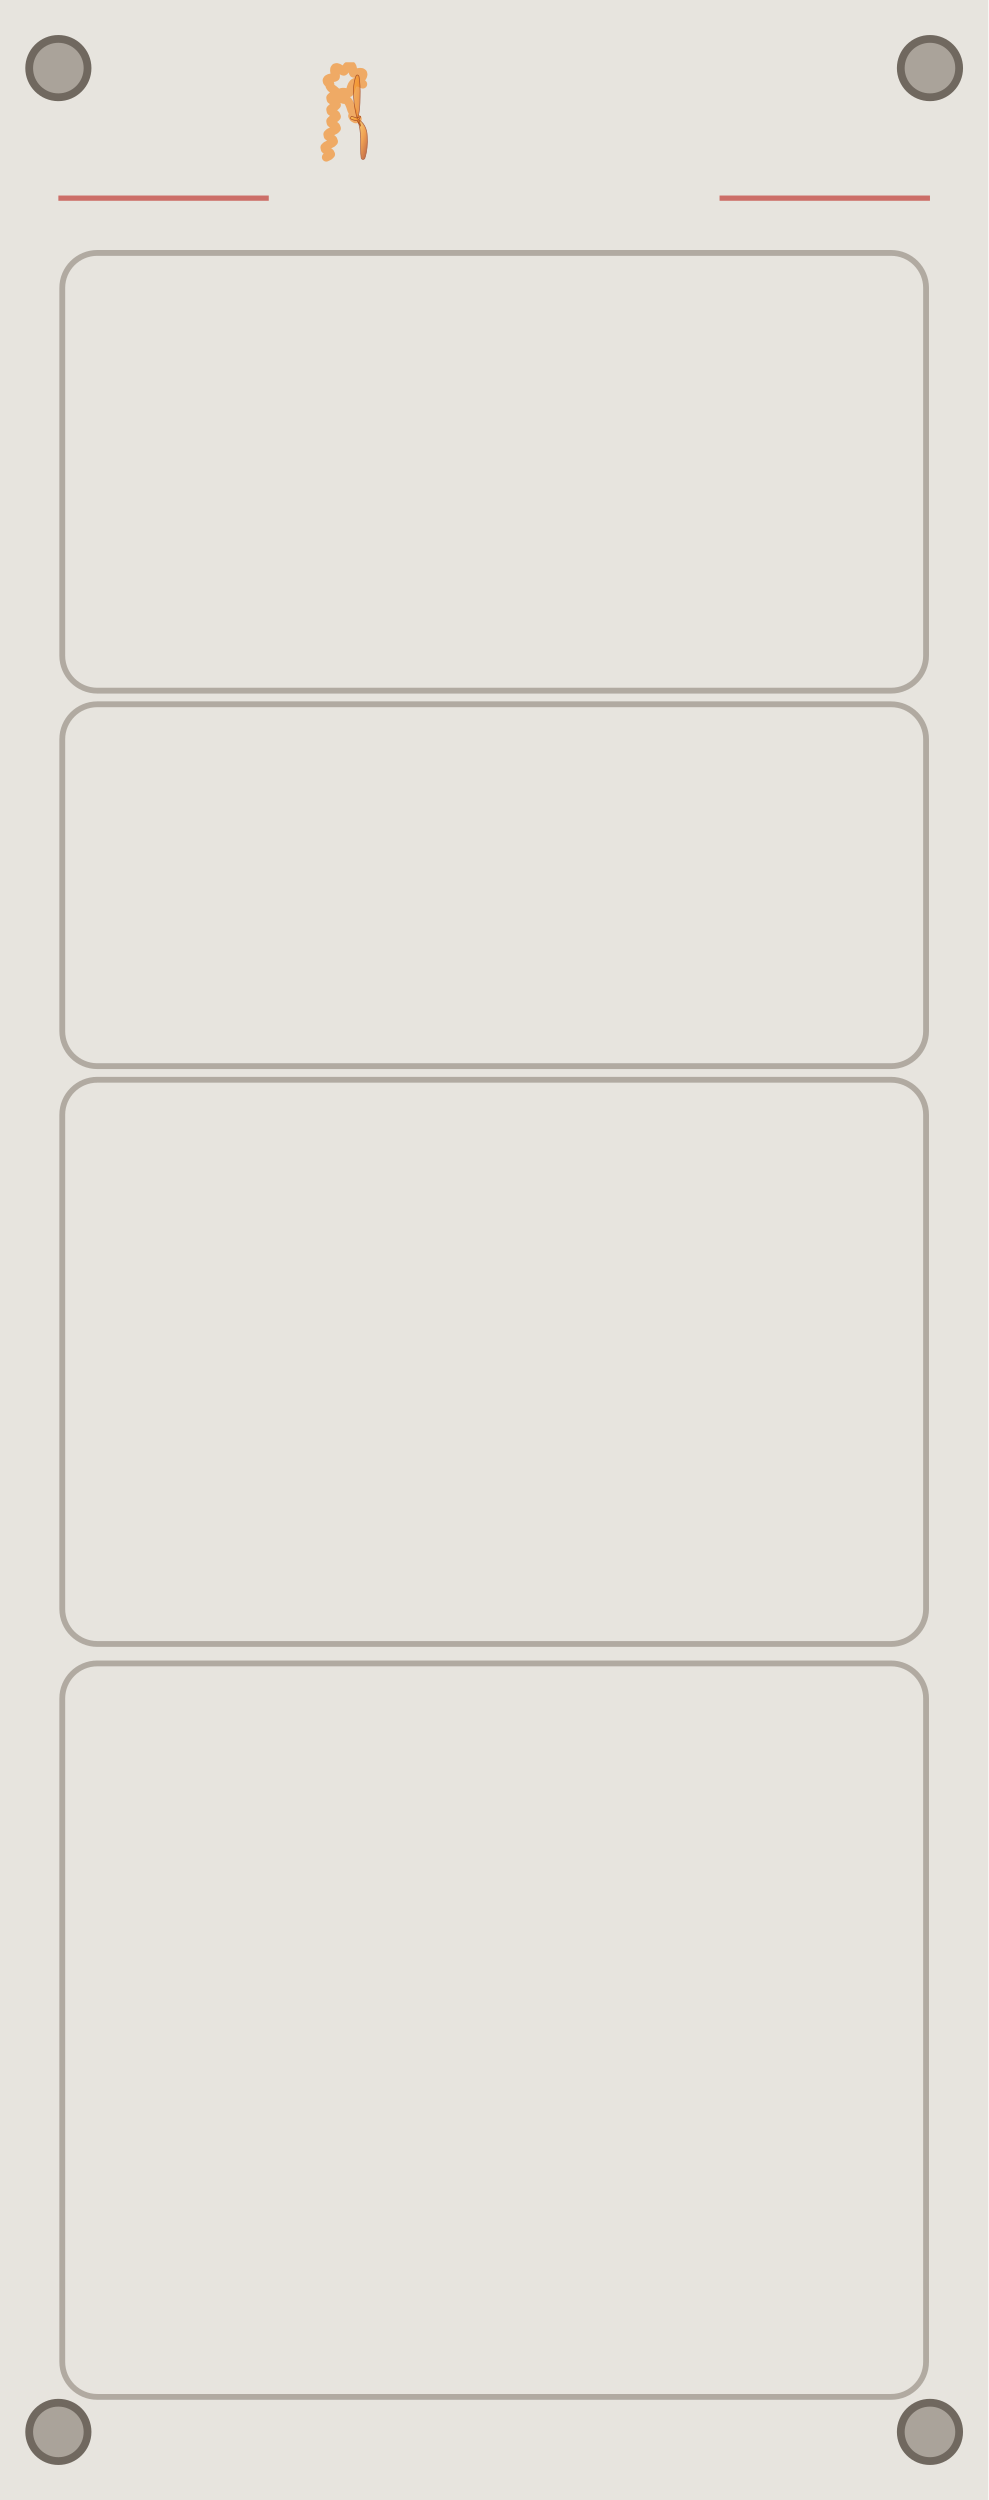
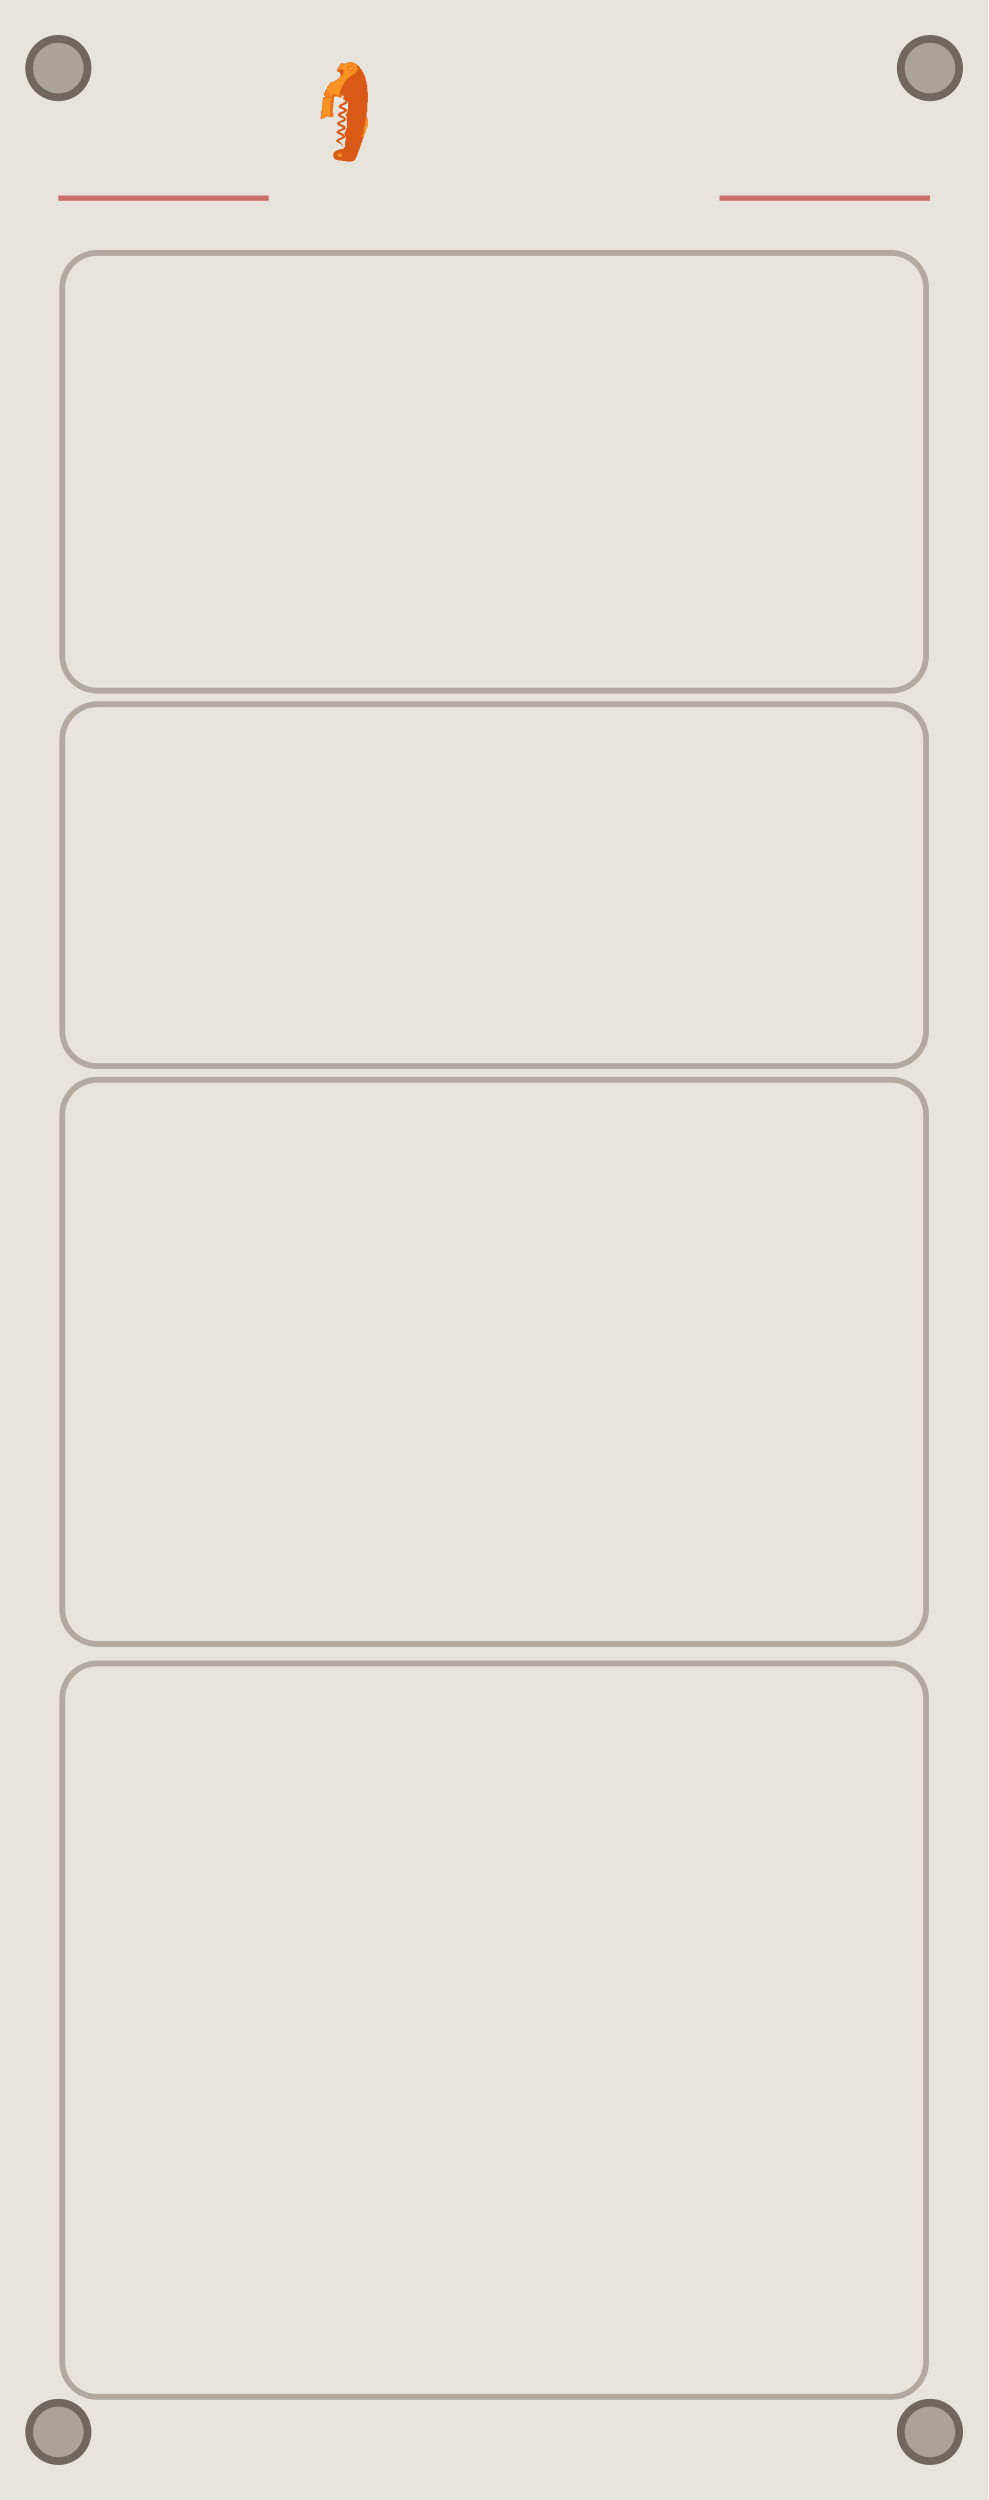
<svg xmlns="http://www.w3.org/2000/svg" width="50.8mm" height="128.5mm" viewBox="0 0 50.8 128.5">
  <rect width="50.8" height="128.5" fill="#e7e4de" />
  <circle cx="3" cy="3.5" r="1.5" fill="#aaa39a" stroke="#70685f" stroke-width="0.4" />
  <circle cx="3" cy="125" r="1.5" fill="#aaa39a" stroke="#70685f" stroke-width="0.4" />
  <circle cx="47.8" cy="3.5" r="1.5" fill="#aaa39a" stroke="#70685f" stroke-width="0.4" />
  <circle cx="47.8" cy="125" r="1.5" fill="#aaa39a" stroke="#70685f" stroke-width="0.4" />
  <defs>
    <clipPath id="logo-clip">
      <rect x="16.414" y="3.2" width="2.571" height="5.2" />
    </clipPath>
  </defs>
  <g clip-path="url(#logo-clip)">
    <g transform="translate(16.4892,3.2939) scale(0.0187726)">
-       <defs>
-         <linearGradient id="wire" x1="0" y1="0" x2="1" y2="1">
-           <stop offset="0" stop-color="#ffb13b" />
-           <stop offset=".48" stop-color="#f39a2e" />
-           <stop offset="1" stop-color="#d65f1b" />
-         </linearGradient>
-         <linearGradient id="grip" x1="0" y1="0" x2=".75" y2="1">
-           <stop offset="0" stop-color="#ffd15a" />
-           <stop offset=".58" stop-color="#f28b25" />
-           <stop offset="1" stop-color="#b94718" />
-         </linearGradient>
-       </defs>
-       <polyline opacity="0.65" fill="none" stroke="#f28b25" stroke-width="24" stroke-linecap="round" stroke-linejoin="round" points="15.0,255.0 23.0,251.0 27.0,247.0 25.0,243.0 18.0,238.0 12.0,233.0 11.0,228.0 15.0,224.0 23.0,220.0 31.0,216.0 35.0,212.0 33.0,207.0 27.0,202.0 20.0,197.0 19.0,192.0 23.0,188.0 31.0,184.0 39.0,180.0 43.0,176.0 41.0,171.0 35.0,166.0 28.0,161.0 27.0,156.0 31.0,152.0 39.0,148.0 43.0,144.0 41.0,139.0 35.0,134.0 28.0,129.0 27.0,124.0 31.0,120.0 39.0,116.0 43.0,112.0 41.0,107.0 35.0,102.0 28.0,97.0 27.0,92.0 31.0,88.0 39.0,84.0 43.0,80.0 41.0,75.0 35.0,70.0 28.0,65.0 25.0,60.0 25.0,55.0 20.6,51.8 17.7,48.1 17.0,44.5 19.0,41.3 23.1,39.1 28.4,37.8 33.7,37.1 37.8,36.4 40.1,35.0 40.5,32.4 39.6,28.3 38.2,23.2 37.4,17.8 37.9,13.1 40.0,10.1 43.6,9.3 48.1,10.6 52.8,13.4 57.0,16.6 60.4,19.1 63.0,19.7 65.1,18.1 67.4,14.6 70.0,10.0 73.2,5.6 76.9,2.7 80.5,2.0 83.7,4.0 85.9,8.1 87.2,13.4 87.9,18.7 88.6,22.8 90.0,25.1 92.6,25.5 96.7,24.6 101.8,23.2 107.2,22.4 111.9,22.9 114.9,25.0 115.7,28.6 114.4,33.1 111.6,37.8 108.4,42.0 105.9,45.4 105.3,48.0 106.9,50.1 110.4,52.4 115.0,55.0 107.8,51.3 101.0,49.1 94.9,49.3 89.8,52.2 86.0,57.4 83.3,63.9 81.6,70.3 80.0,75.3 78.0,78.2 74.8,78.9 70.2,78.2 64.3,77.2 58.2,77.2 53.1,78.8 50.2,82.2 50.3,86.7 53.2,91.2 58.0,95.0 61.7,96.7 65.2,97.1 68.3,97.5 71.1,98.7 73.7,100.9 76.2,104.3 78.6,108.7 80.8,113.9 82.7,119.5 84.5,125.1 87.5,131.0 88.5,137.0 87.0,142.0 90.0,147.0 95.0,150.0 100.0,150.0" />
-       <path opacity="0.75" transform="rotate(-50 100 150)" fill="url(#grip)" stroke="#963713" stroke-width="2" d="M100 150 C116 145 135 130 151 117 C168 104 183 89 191 80 C195 75 192 70 187 72 C170 78 155 89 141 102 C125 117 109 136 100 150 Z" />
-       <path opacity="0.75" fill="url(#grip)" stroke="#963713" stroke-width="2" d="M100.114 150 C106.059 166.109 108.721 184.397 109.194 204.138 C109.667 223.88 108.263 242.638 110.559 255.97 C110.925 260.927 116.659 263.062 120.255 258.447 C126.715 239.303 128.431 218.109 127.072 197.47 C126.599 177.729 117.995 158.928 100.114 150 Z" />
-       <path opacity="0.75" fill="url(#grip)" stroke="#963713" stroke-width="2" stroke-linejoin="round" d="M84 143 C90 145 96 147 100 148 C103 146 106 144 109 143 C108 147 106 150 104 152 C106 157 108 163 109 170 C105 165 102 159 100 155 C94 155 88 153 82 150 C81 147 82 145 84 143 Z" />
+       <g transform="translate(0 -5) scale(1.697368 1.416667)">
+         <g transform="translate(76 192) rotate(180)">
+           <path fill="#d95a16" d="M25 0H35V1H25Z M23 1H42V2H23Z M22 2H48V3H22Z M21 3H51V4H21Z M20 4H53V5H20Z M20 5H54V6H20Z M19 6H54V7H19Z M19 7H55V9H19Z M18 9H56V12H18Z M17 12H56V15H17Z M16 15H55V18H16Z M15 18H54V19H15Z M15 19H53V20H15Z M15 20H52V21H15Z M15 21H51V22H15Z M14 22H48V23H14Z M14 23H46V24H14Z M13 24H41V25H13Z M13 25H39V27H13Z M13 27H38V28H13Z M12 28H37V32H12Z M41 29H42V32H41Z M41 32H43V34H41Z M11 32H37V35H11Z M42 34H45V35H42Z M43 35H46V36H43Z M43 36H48V37H43Z M10 35H37V38H10Z M45 37H49V38H45Z M9 38H37V39H9Z M46 38H51V40H46Z M47 40H51V41H47Z M45 41H51V42H45Z M9 39H36V43H9Z M43 42H50V43H43Z M41 43H49V44H41Z M39 44H47V45H39Z M8 43H36V46H8Z M39 45H46V46H39Z M37 46H43V47H37Z M37 47H42V48H37Z M7 46H36V49H7Z M37 48H41V49H37Z M7 49H41V50H7Z M6 50H43V51H6Z M38 51H44V52H38Z M6 51H37V53H6Z M39 52H46V53H39Z M40 53H48V54H40Z M6 53H38V54H6Z M41 54H49V55H41Z M5 54H38V56H5Z M43 55H50V56H43Z M45 56H51V57H45Z M4 56H37V58H4Z M46 57H51V58H46Z M44 58H50V59H44Z M4 58H36V60H4Z M42 59H49V60H42Z M40 60H49V61H40Z M3 60H36V61H3Z M38 61H47V62H38Z M37 62H44V63H37Z M3 61H35V64H3Z M36 63H43V64H36Z M36 64H41V65H36Z M2 64H35V65H2Z M36 65H40V66H36Z M2 65H34V67H2Z M36 66H42V67H36Z M36 67H43V68H36Z M37 68H45V69H37Z M39 69H47V70H39Z M1 67H34V71H1Z M40 70H48V71H40Z M42 71H49V72H42Z M44 72H49V73H44Z M45 73H50V74H45Z M44 74H49V75H44Z M43 75H49V76H43Z M40 76H48V77H40Z M39 77H47V78H39Z M37 78H45V79H37Z M0 71H34V80H0Z M36 79H43V80H36Z M36 80H41V81H36Z M35 81H39V83H35Z M1 80H34V84H1Z M36 83H40V84H36Z M73 83H76V84H73Z M71 84H76V85H71Z M36 84H43V85H36Z M2 84H34V86H2Z M70 85H76V86H70Z M37 85H44V86H37Z M60 86H63V87H60Z M56 86H58V87H56Z M39 86H46V87H39Z M68 86H76V87H68Z M3 86H34V87H3Z M56 87H65V88H56Z M67 87H76V88H67Z M40 87H47V88H40Z M2 87H35V89H2Z M41 88H48V89H41Z M56 88H76V89H56Z M43 89H48V90H43Z M44 90H49V91H44Z M2 89H36V92H2Z M43 91H48V92H43Z M56 89H75V93H56Z M41 92H48V93H41Z M2 92H35V93H2Z M39 93H47V94H39Z M2 93H34V95H2Z M37 94H46V95H37Z M2 95H33V96H2Z M36 95H44V96H36Z M35 96H42V97H35Z M57 93H75V99H57Z M34 97H39V100H34Z M34 100H40V101H34Z M1 96H33V102H1Z M35 101H42V102H35Z M36 102H44V103H36Z M57 99H74V104H57Z M37 103H46V104H37Z M39 104H46V105H39Z M56 104H74V106H56Z M41 105H47V106H41Z M43 106H47V107H43Z M42 107H47V108H42Z M40 108H47V109H40Z M38 109H45V110H38Z M37 110H45V111H37Z M35 111H43V112H35Z M34 112H41V113H34Z M1 102H32V114H1Z M34 113H40V114H34Z M56 106H73V115H56Z M33 114H38V115H33Z M0 114H32V116H0Z M33 115H37V116H33Z M55 115H73V118H55Z M0 116H37V119H0Z M55 118H72V120H55Z M0 119H38V120H0Z M56 120H72V121H56Z M0 120H40V124H0Z M55 121H72V124H55Z M55 124H69V125H55Z M43 124H46V125H43Z M43 125H48V126H43Z M54 125H69V126H54Z M0 124H39V127H0Z M52 126H69V127H52Z M43 126H51V127H43Z M0 127H40V128H0Z M42 127H70V128H42Z M0 128H70V129H0Z M0 129H71V132H0Z M0 132H70V134H0Z M0 134H69V135H0Z M1 135H69V137H1Z M1 137H68V138H1Z M1 138H67V140H1Z M1 140H66V143H1Z M1 143H65V145H1Z M1 145H64V147H1Z M1 147H63V148H1Z M2 148H63V149H2Z M2 149H62V151H2Z M2 151H61V152H2Z M2 152H60V153H2Z M2 153H58V154H2Z M3 154H55V155H3Z M3 155H53V156H3Z M3 156H52V157H3Z M3 157H51V158H3Z M3 158H49V159H3Z M4 159H48V160H4Z M4 160H47V161H4Z M4 161H46V162H4Z M4 162H45V164H4Z M5 164H44V166H5Z M6 166H44V169H6Z M7 169H45V172H7Z M8 172H46V173H8Z M9 173H47V174H9Z M9 174H49V175H9Z M9 175H50V176H9Z M10 176H50V177H10Z M10 177H49V178H10Z M11 178H49V179H11Z M12 179H49V180H12Z M12 180H48V181H12Z M13 181H48V182H13Z M13 182H47V183H13Z M14 183H46V184H14Z M15 184H46V185H15Z M16 185H45V186H16Z M17 186H45V187H17Z M18 187H45V188H18Z M19 188H44V189H19Z M41 189H43V190H41Z M21 189H35V190H21Z M22 190H34V191H22Z M25 191H31V192H25Z" />
+           <path fill="#ea7418" d="M34 0H35V1H34Z M52 4H53V5H52Z M53 5H54V6H53Z M43 9H48V10H43Z M42 10H49V14H42Z M43 14H48V15H43Z M44 15H47V16H44Z M47 36H48V37H47Z M9 38H10V39H9Z M36 38H37V39H36Z M37 46H38V47H37Z M7 46H9V50H7Z M36 49H37V50H36Z M6 50H9V52H6Z M6 52H8V54H6Z M5 54H8V56H5Z M4 56H7V60H4Z M3 60H7V62H3Z M46 61H47V62H46Z M3 62H6V64H3Z M2 64H6V67H2Z M41 66H42V67H41Z M1 67H6V68H1Z M1 68H5V71H1Z M0 71H5V73H0Z M49 73H50V74H49Z M40 76H41V77H40Z M46 77H47V78H46Z M0 73H4V80H0Z M1 80H3V84H1Z M73 83H76V84H73Z M71 84H76V85H71Z M2 84H3V86H2Z M70 85H75V86H70Z M60 86H63V87H60Z M57 86H58V87H57Z M69 86H75V87H69Z M2 87H3V88H2Z M67 87H76V88H67Z M57 87H65V88H57Z M56 88H76V89H56Z M48 90H49V91H48Z M56 89H75V93H56Z M57 93H75V96H57Z M43 95H44V96H43Z M1 96H2V97H1Z M57 96H74V98H57Z M57 98H75V99H57Z M32 101H33V102H32Z M57 99H74V103H57Z M37 103H38V104H37Z M57 103H73V104H57Z M56 104H74V106H56Z M56 106H73V107H56Z M57 107H73V109H57Z M56 109H73V114H56Z M39 113H40V114H39Z M0 114H1V115H0Z M56 114H72V115H56Z M55 115H72V116H55Z M55 116H73V117H55Z M56 117H73V118H56Z M56 118H72V119H56Z M55 119H72V120H55Z M56 120H72V121H56Z M55 121H72V124H55Z M55 124H69V125H55Z M43 124H45V125H43Z M43 125H48V126H43Z M54 125H69V126H54Z M43 126H49V127H43Z M50 126H51V127H50Z M53 126H69V127H53Z M42 127H70V128H42Z M42 128H62V129H42Z M66 128H70V129H66Z M63 129H66V130H63Z M43 129H61V131H43Z M67 129H71V132H67Z M62 130H66V132H62Z M44 131H61V132H44Z M44 132H62V133H44Z M66 132H70V133H66Z M63 132H65V133H63Z M44 133H70V134H44Z M0 133H1V135H0Z M45 134H69V136H45Z M44 136H69V137H44Z M44 137H68V138H44Z M44 138H67V139H44Z M43 139H67V140H43Z M43 140H66V142H43Z M42 142H66V143H42Z M42 143H65V144H42Z M41 144H65V145H41Z M41 145H64V146H41Z M40 146H64V147H40Z M40 147H63V148H40Z M39 148H63V149H39Z M39 149H62V150H39Z M38 150H61V152H38Z M37 152H60V153H37Z M2 153H3V154H2Z M37 153H58V154H37Z M36 154H55V155H36Z M35 155H53V156H35Z M35 156H52V157H35Z M34 157H51V158H34Z M33 158H49V159H33Z M33 159H48V160H33Z M32 160H47V161H32Z M31 161H46V162H31Z M30 162H45V163H30Z M4 163H5V164H4Z M29 163H45V164H29Z M28 164H44V165H28Z M27 165H44V166H27Z M5 165H6V166H5Z M26 166H42V167H26Z M24 167H42V168H24Z M23 168H41V169H23Z M22 169H41V170H22Z M44 169H45V170H44Z M21 170H40V171H21Z M7 171H8V172H7Z M19 171H40V173H19Z M18 173H40V175H18Z M48 174H49V175H48Z M48 175H50V176H48Z M31 175H40V176H31Z M17 175H26V176H17Z M17 176H24V177H17Z M32 176H40V177H32Z M26 176H31V177H26Z M47 176H50V177H47Z M16 177H24V178H16Z M45 177H49V178H45Z M33 177H43V178H33Z M25 177H32V178H25Z M16 178H32V179H16Z M33 178H49V179H33Z M24 179H49V180H24Z M16 179H23V181H16Z M24 180H32V181H24Z M33 180H48V181H33Z M16 181H32V182H16Z M33 181H47V183H33Z M17 182H24V183H17Z M25 182H31V183H25Z M27 183H30V184H27Z M31 183H46V184H31Z M17 183H25V184H17Z M17 184H26V185H17Z M30 184H46V185H30Z M18 185H45V187H18Z M19 187H45V188H19Z M20 188H44V189H20Z M22 189H35V190H22Z M41 189H43V190H41Z M22 190H34V191H22Z M27 191H30V192H27Z" />
+           <path fill="#f79424" d="M43 9H48V10H43Z M42 10H48V11H42Z M42 11H49V14H42Z M43 14H48V15H43Z M45 15H46V16H45Z M7 46H8V47H7Z M7 47H9V50H7Z M6 50H9V51H6Z M6 51H8V54H6Z M5 54H8V55H5Z M5 55H7V56H5Z M4 56H7V60H4Z M3 60H7V61H3Z M3 61H6V64H3Z M2 64H6V67H2Z M1 67H5V71H1Z M0 71H4V79H0Z M0 79H3V80H0Z M1 80H3V84H1Z M74 83H75V84H74Z M2 84H3V85H2Z M73 84H75V85H73Z M72 85H75V86H72Z M70 86H75V87H70Z M69 87H75V88H69Z M61 87H63V88H61Z M68 88H75V89H68Z M61 88H64V89H61Z M61 89H75V92H61Z M56 92H57V93H56Z M61 92H74V99H61Z M56 104H57V105H56Z M61 99H73V110H61Z M61 110H72V114H61Z M60 114H72V117H60Z M60 117H73V118H60Z M60 118H72V121H60Z M60 121H71V123H60Z M71 123H72V124H71Z M61 125H66V126H61Z M60 126H68V127H60Z M59 127H69V128H59Z M58 128H62V129H58Z M66 128H70V129H66Z M47 128H49V129H47Z M58 129H61V130H58Z M63 129H65V130H63Z M47 129H50V130H47Z M67 129H70V131H67Z M46 130H53V131H46Z M62 130H66V131H62Z M57 130H61V131H57Z M67 131H71V132H67Z M46 131H61V132H46Z M63 131H66V132H63Z M66 132H69V133H66Z M46 132H62V133H46Z M46 133H63V134H46Z M64 133H69V134H64Z M46 134H68V136H46Z M68 136H69V137H68Z M45 136H67V139H45Z M44 139H66V141H44Z M44 141H65V142H44Z M43 142H64V144H43Z M43 144H65V145H43Z M42 145H63V147H42Z M42 147H62V148H42Z M41 148H62V149H41Z M40 149H61V151H40Z M39 151H60V152H39Z M39 152H57V153H39Z M38 153H55V154H38Z M37 154H53V155H37Z M37 155H52V156H37Z M36 156H51V157H36Z M36 157H49V158H36Z M35 158H48V159H35Z M34 159H47V160H34Z M33 160H46V161H33Z M32 161H45V162H32Z M31 162H44V163H31Z M30 163H43V164H30Z M29 164H44V165H29Z M28 165H42V166H28Z M27 166H42V167H27Z M26 167H41V168H26Z M25 168H40V169H25Z M24 169H40V170H24Z M22 170H39V171H22Z M21 171H39V172H21Z M20 172H39V173H20Z M19 173H39V174H19Z M29 174H39V175H29Z M19 174H27V175H19Z M31 175H39V176H31Z M18 175H25V176H18Z M48 176H49V177H48Z M26 176H31V177H26Z M33 176H39V177H33Z M18 176H24V178H18Z M47 177H49V178H47Z M33 177H40V178H33Z M25 177H32V179H25Z M33 178H42V179H33Z M18 178H23V179H18Z M45 178H48V179H45Z M34 179H48V180H34Z M24 179H32V181H24Z M33 180H47V181H33Z M17 179H23V182H17Z M25 181H32V182H25Z M33 181H46V183H33Z M18 182H24V183H18Z M25 182H31V183H25Z M27 183H29V184H27Z M32 183H45V184H32Z M18 183H25V185H18Z M31 184H45V185H31Z M19 185H44V187H19Z M44 187H45V188H44Z M20 187H43V188H20Z M21 188H36V189H21Z M41 188H43V189H41Z M23 189H34V190H23Z M24 190H32V191H24Z" />
+         </g>
+       </g>
    </g>
  </g>
  <path d="M 3 10.185 H 13.815" fill="none" stroke="#c13c36" stroke-width="0.27" opacity="0.7" />
  <path d="M 36.985 10.185 H 47.800" fill="none" stroke="#c13c36" stroke-width="0.27" opacity="0.7" />
  <rect x="3.2" y="13.0" width="44.400" height="22.5" rx="1.8" fill="none" stroke="#9a9288" stroke-width="0.3" opacity="0.7" />
  <rect x="3.2" y="36.2" width="44.400" height="18.6" rx="1.8" fill="none" stroke="#9a9288" stroke-width="0.3" opacity="0.7" />
  <rect x="3.2" y="55.5" width="44.400" height="29.0" rx="1.8" fill="none" stroke="#9a9288" stroke-width="0.3" opacity="0.7" />
  <rect x="3.2" y="85.5" width="44.400" height="37.7" rx="1.8" fill="none" stroke="#9a9288" stroke-width="0.3" opacity="0.7" />
</svg>
